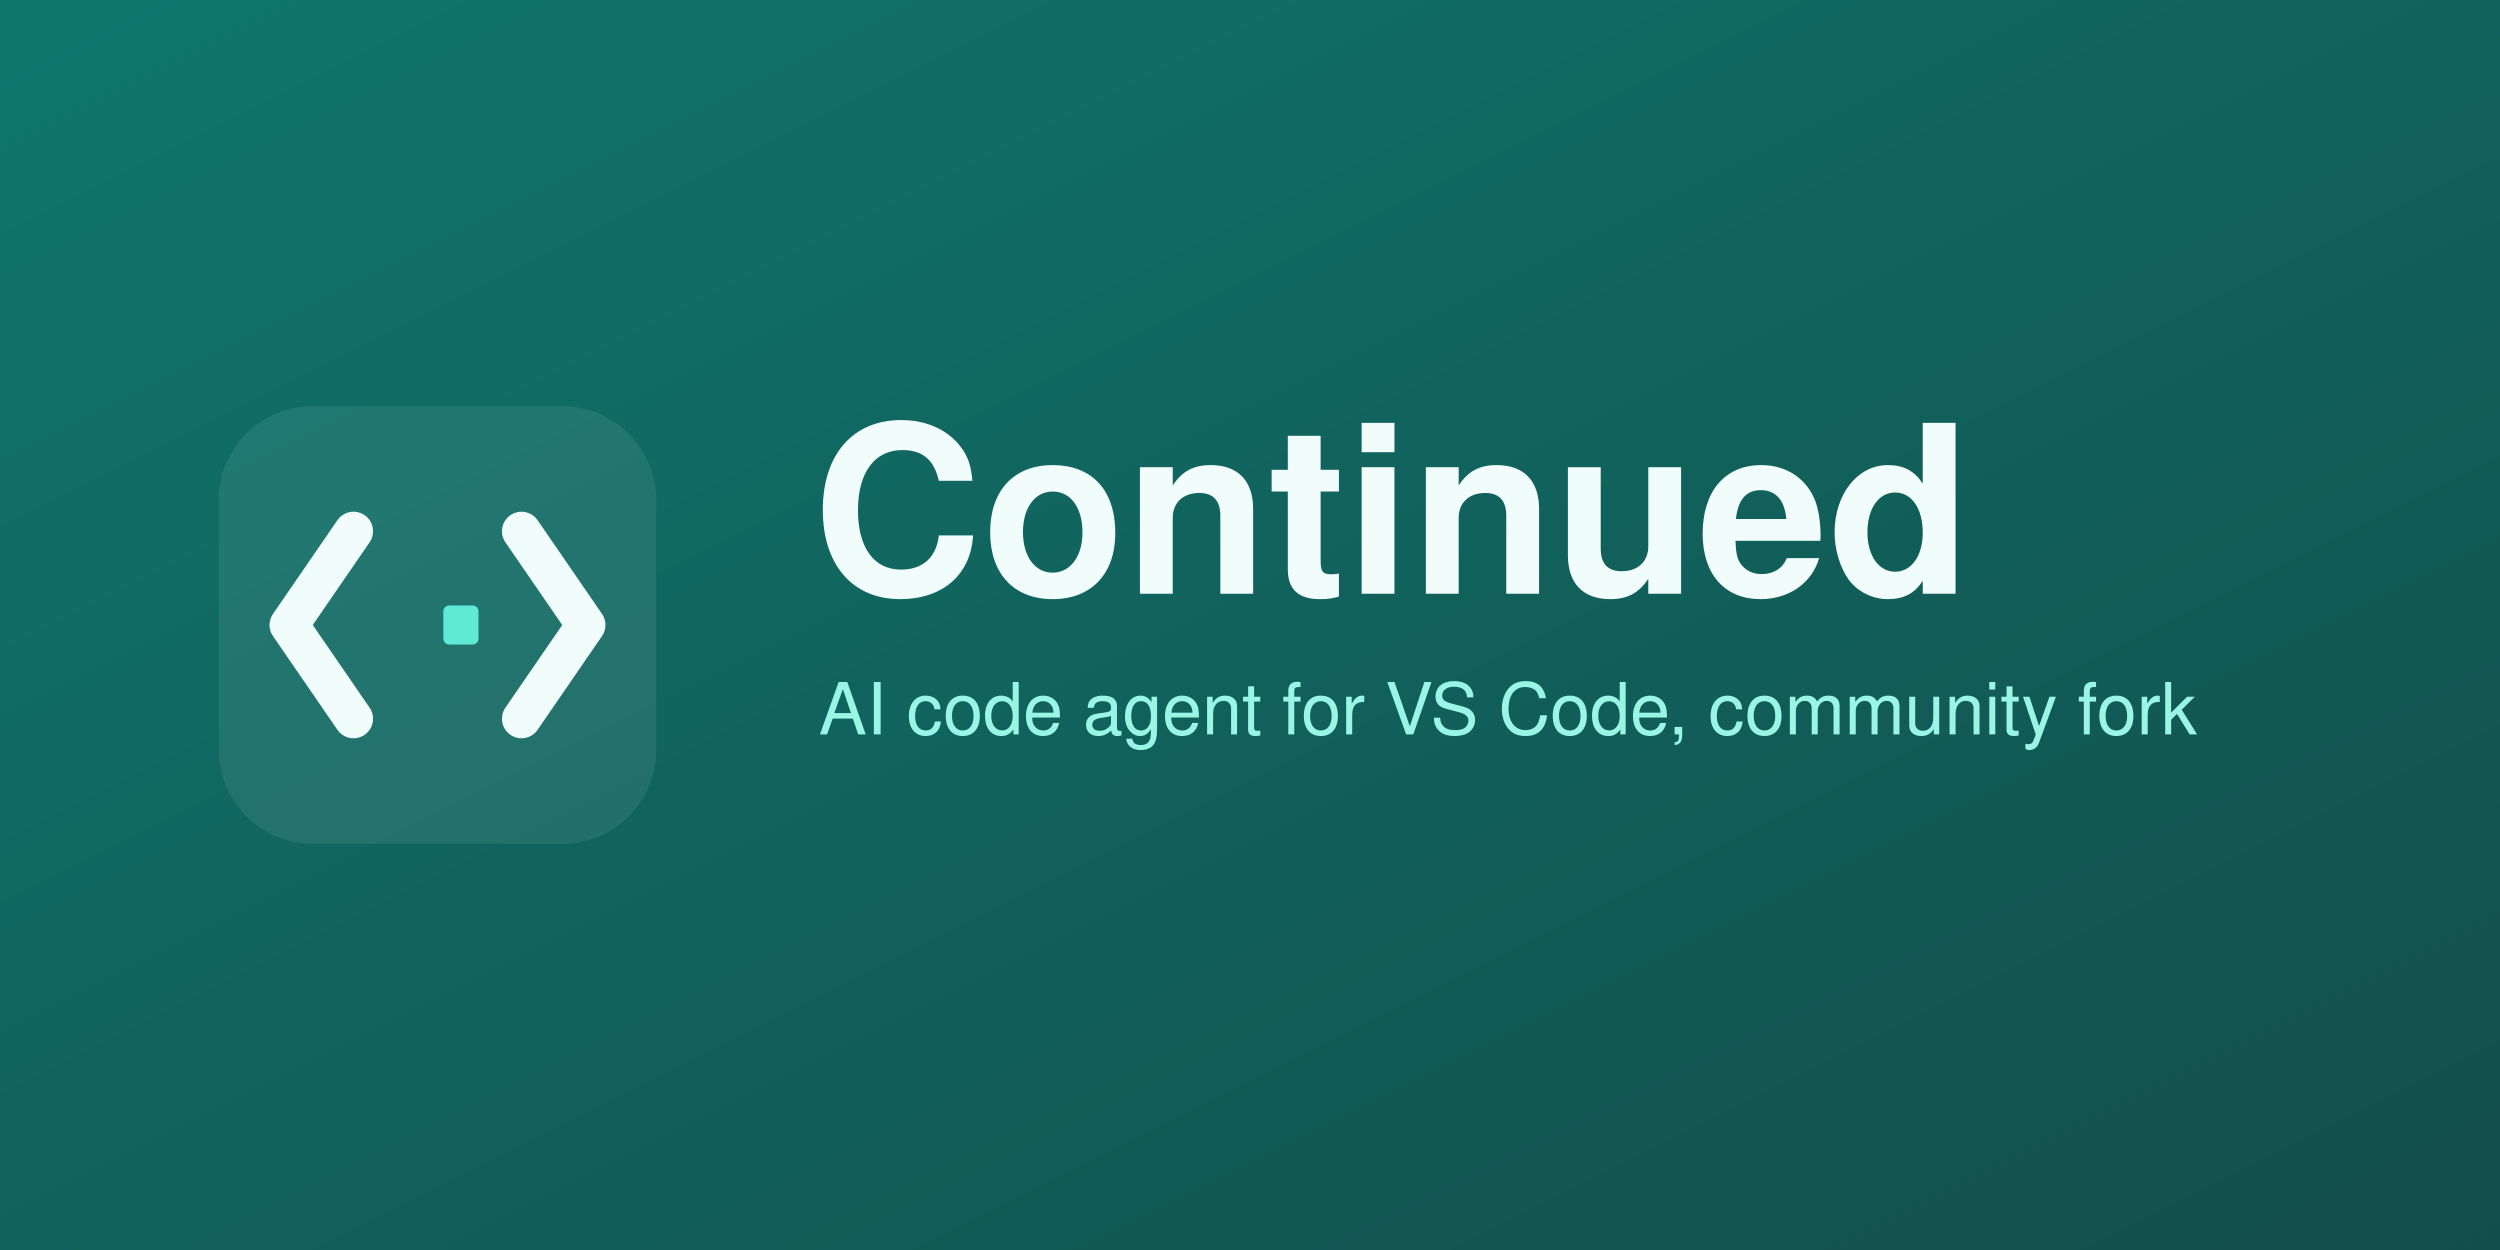
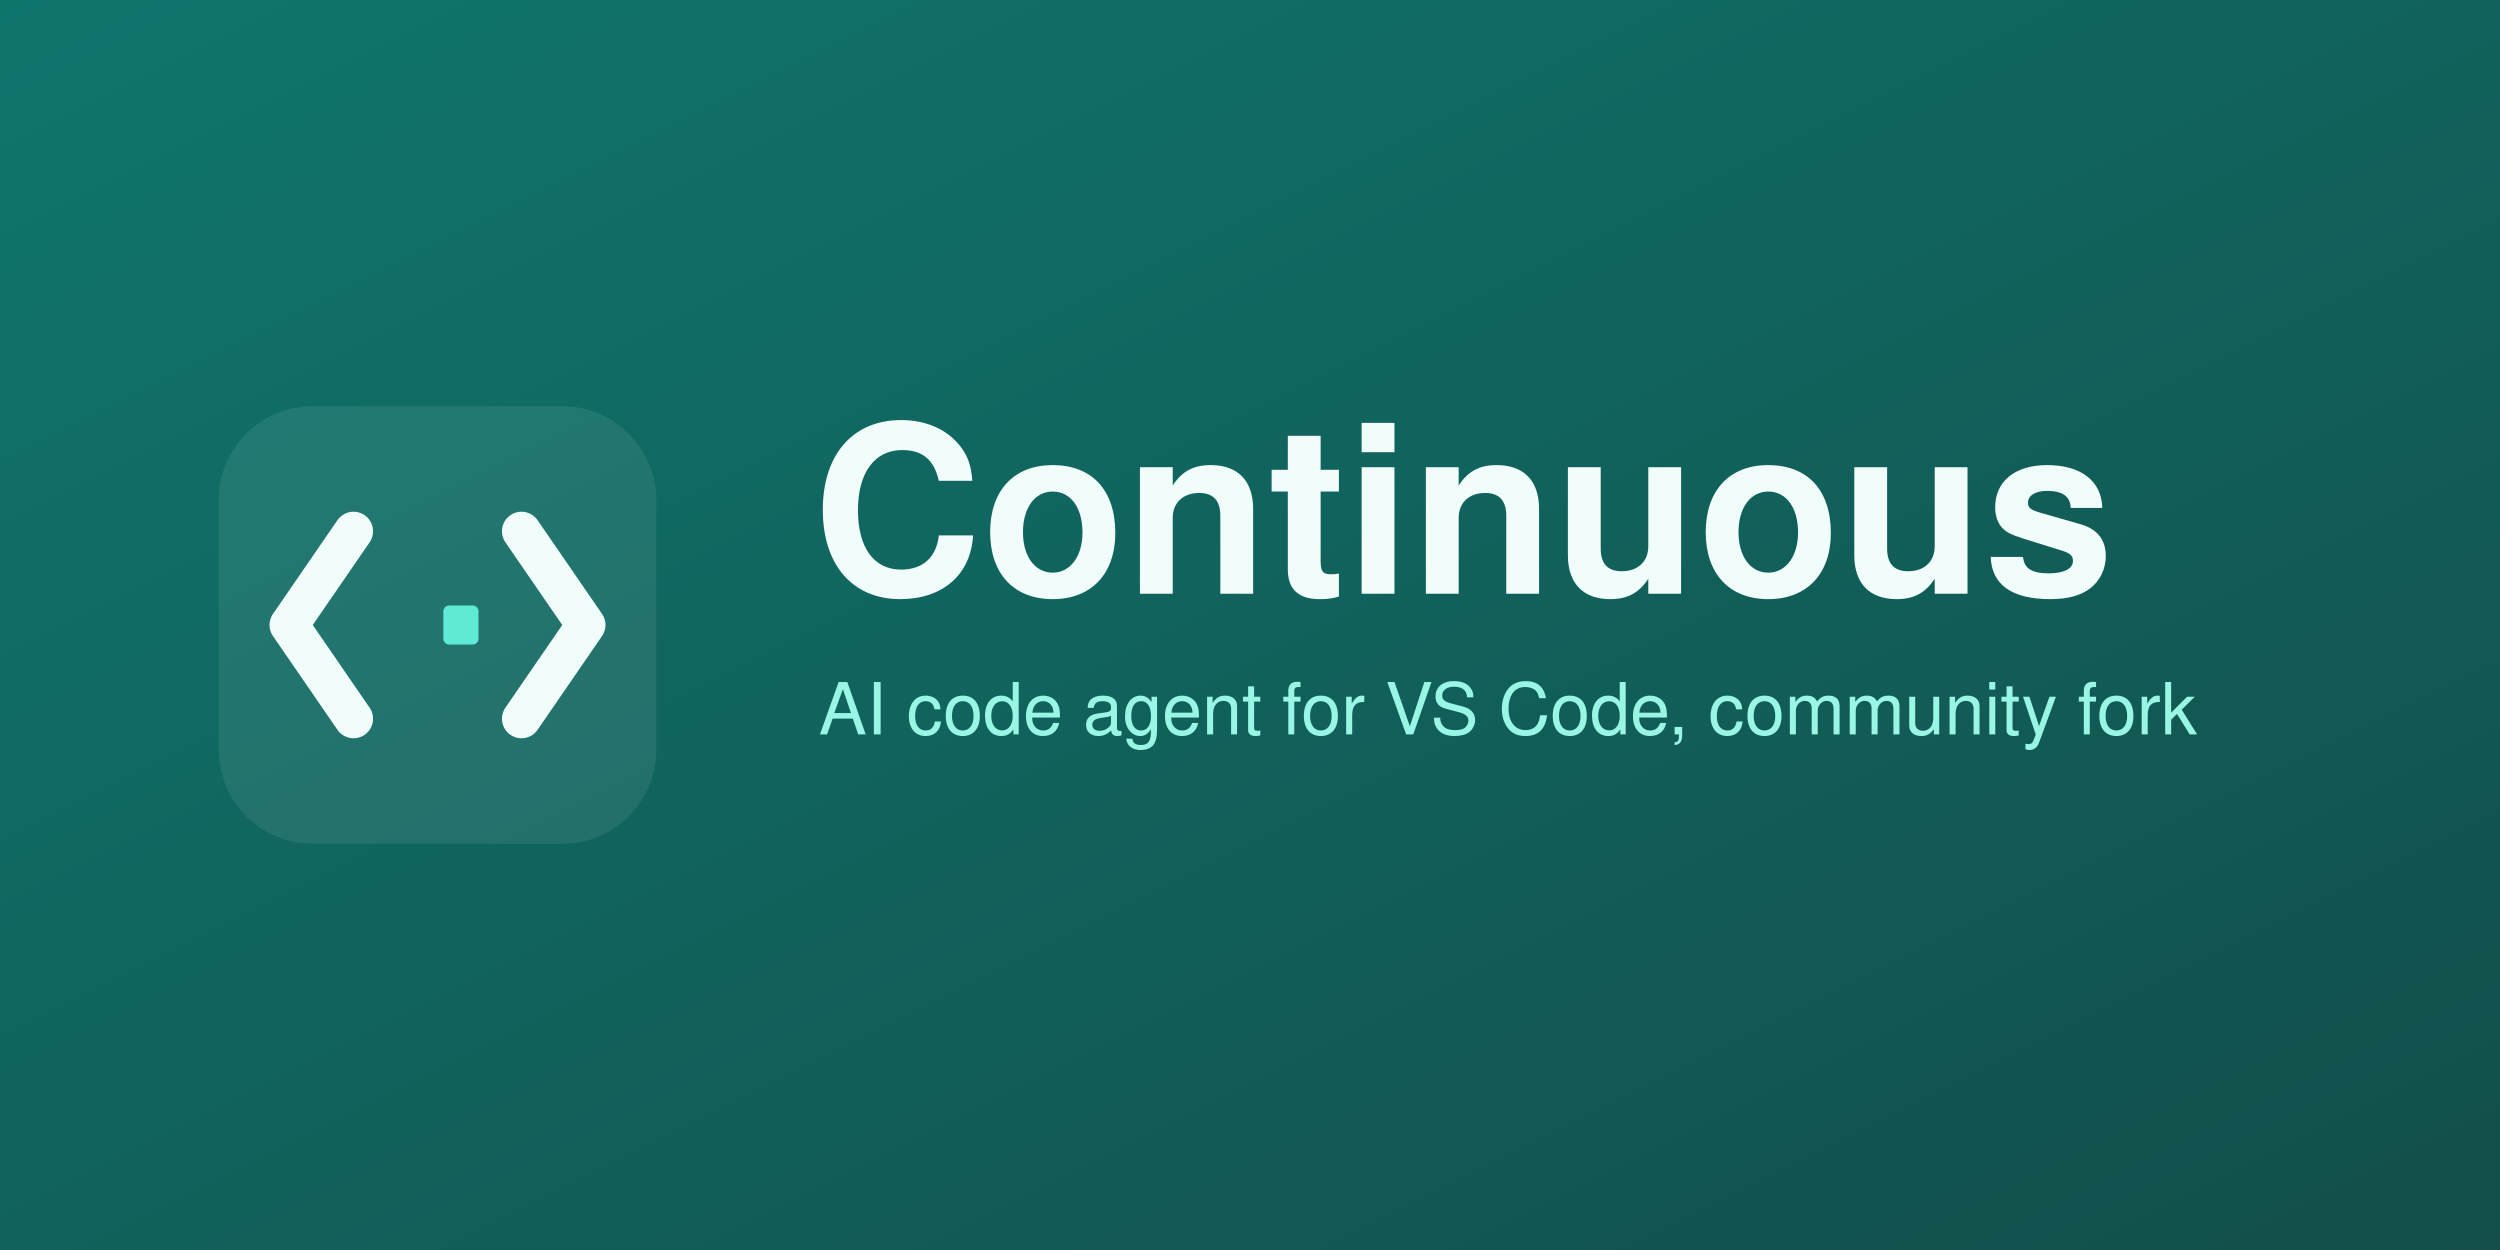
<svg xmlns="http://www.w3.org/2000/svg" viewBox="0 0 1600 800" width="1600" height="800">
  <defs>
    <linearGradient id="bg" x1="0" y1="0" x2="1" y2="1">
      <stop offset="0" stop-color="#0F766E" />
      <stop offset="1" stop-color="#134E4A" />
    </linearGradient>
  </defs>
  <rect width="1600" height="800" fill="url(#bg)" />
  <g transform="translate(120 240) scale(0.625)">
    <rect x="32" y="32" width="448" height="448" rx="96" fill="#F0FDFA" fill-opacity="0.08" />
    <path d="M170 160 L104 256 L170 352" fill="none" stroke="#F0FDFA" stroke-width="40" stroke-linecap="round" stroke-linejoin="round" />
    <path d="M342 160 L408 256 L342 352" fill="none" stroke="#F0FDFA" stroke-width="40" stroke-linecap="round" stroke-linejoin="round" />
    <rect x="262" y="236" width="36" height="40" rx="6" fill="#5EEAD4" />
  </g>
-   <text x="520" y="380" font-family="Segoe UI, Helvetica, Arial, sans-serif" font-size="150" font-weight="600" fill="#F0FDFA">Continued</text>
+   <text x="520" y="380" font-family="Segoe UI, Helvetica, Arial, sans-serif" font-size="150" font-weight="600" fill="#F0FDFA">Continuous</text>
  <text x="524" y="470" font-family="Segoe UI, Helvetica, Arial, sans-serif" font-size="46" fill="#99F6E4">AI code agent for VS Code, community fork</text>
</svg>
